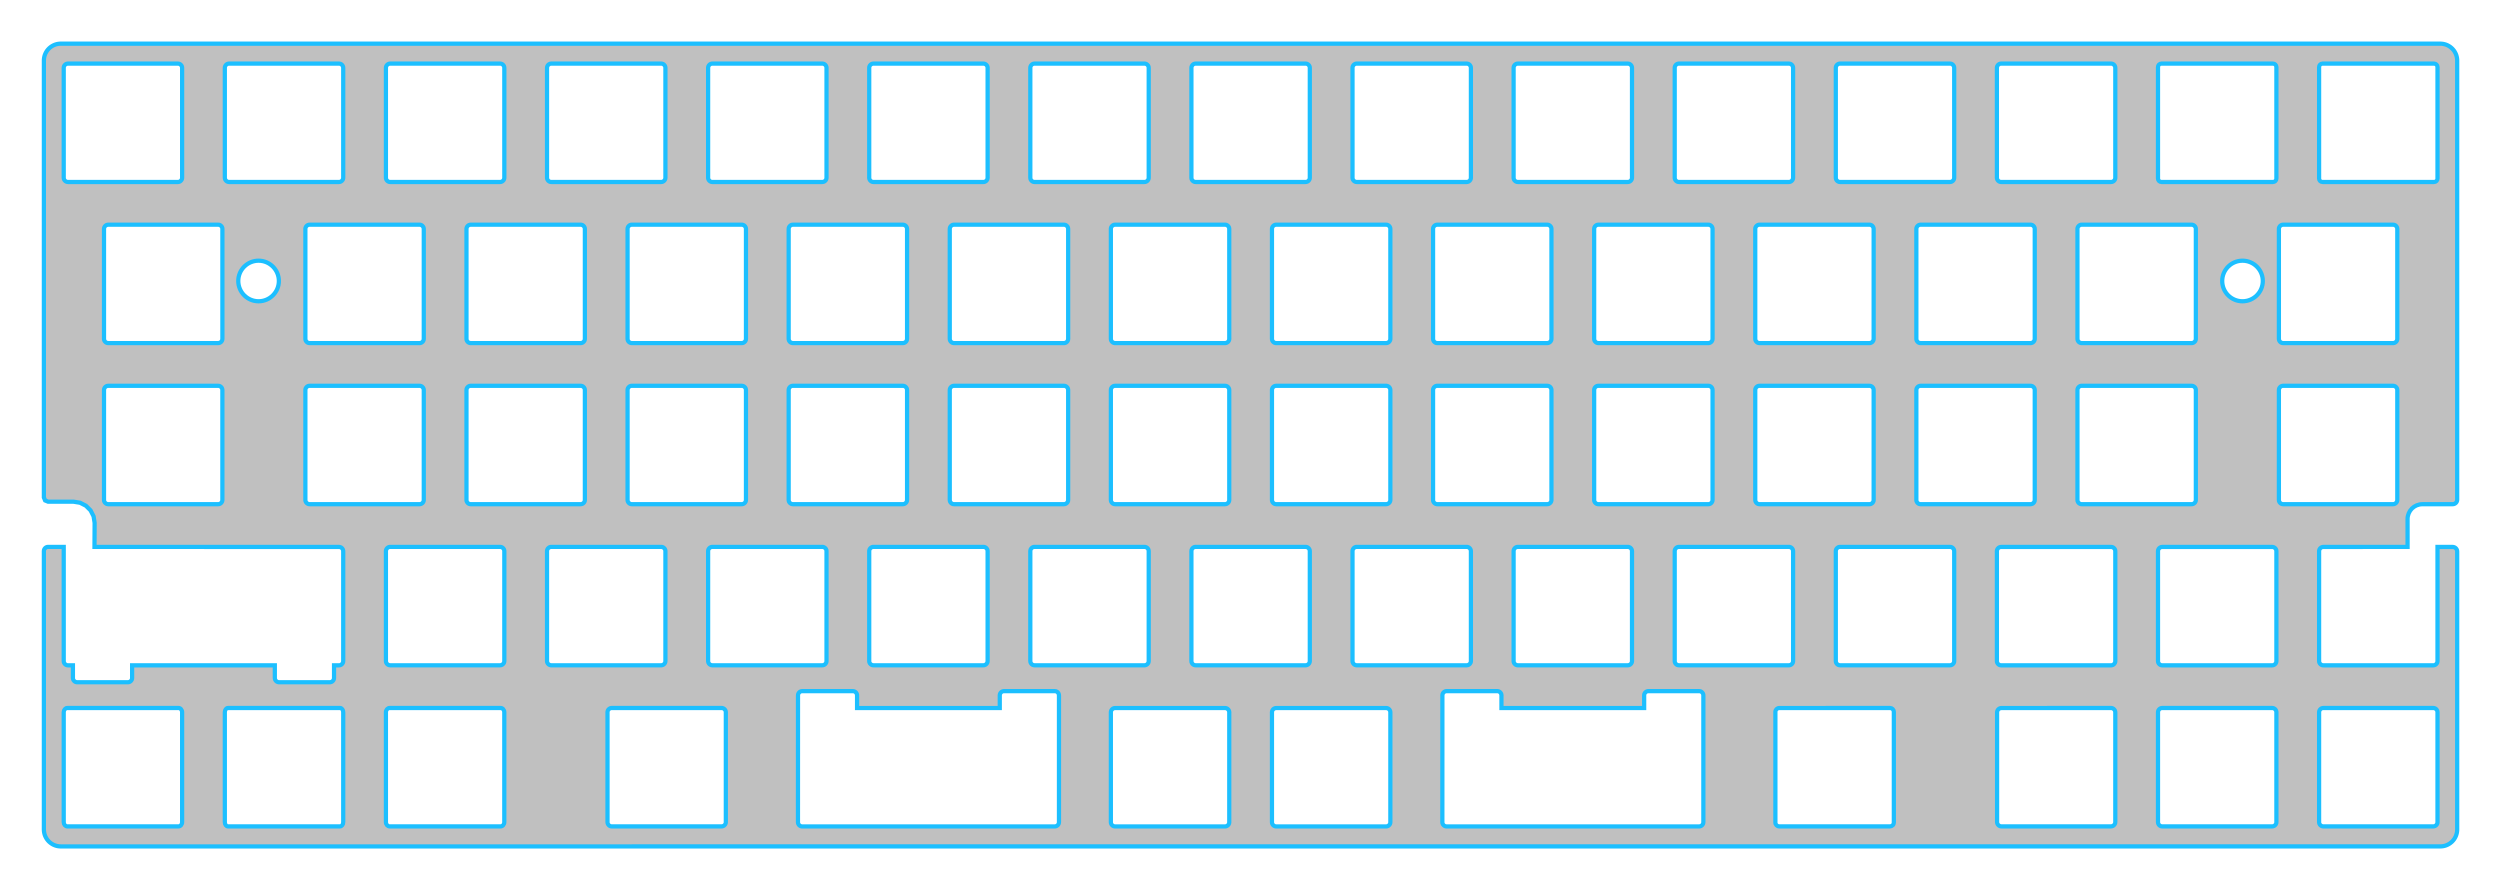
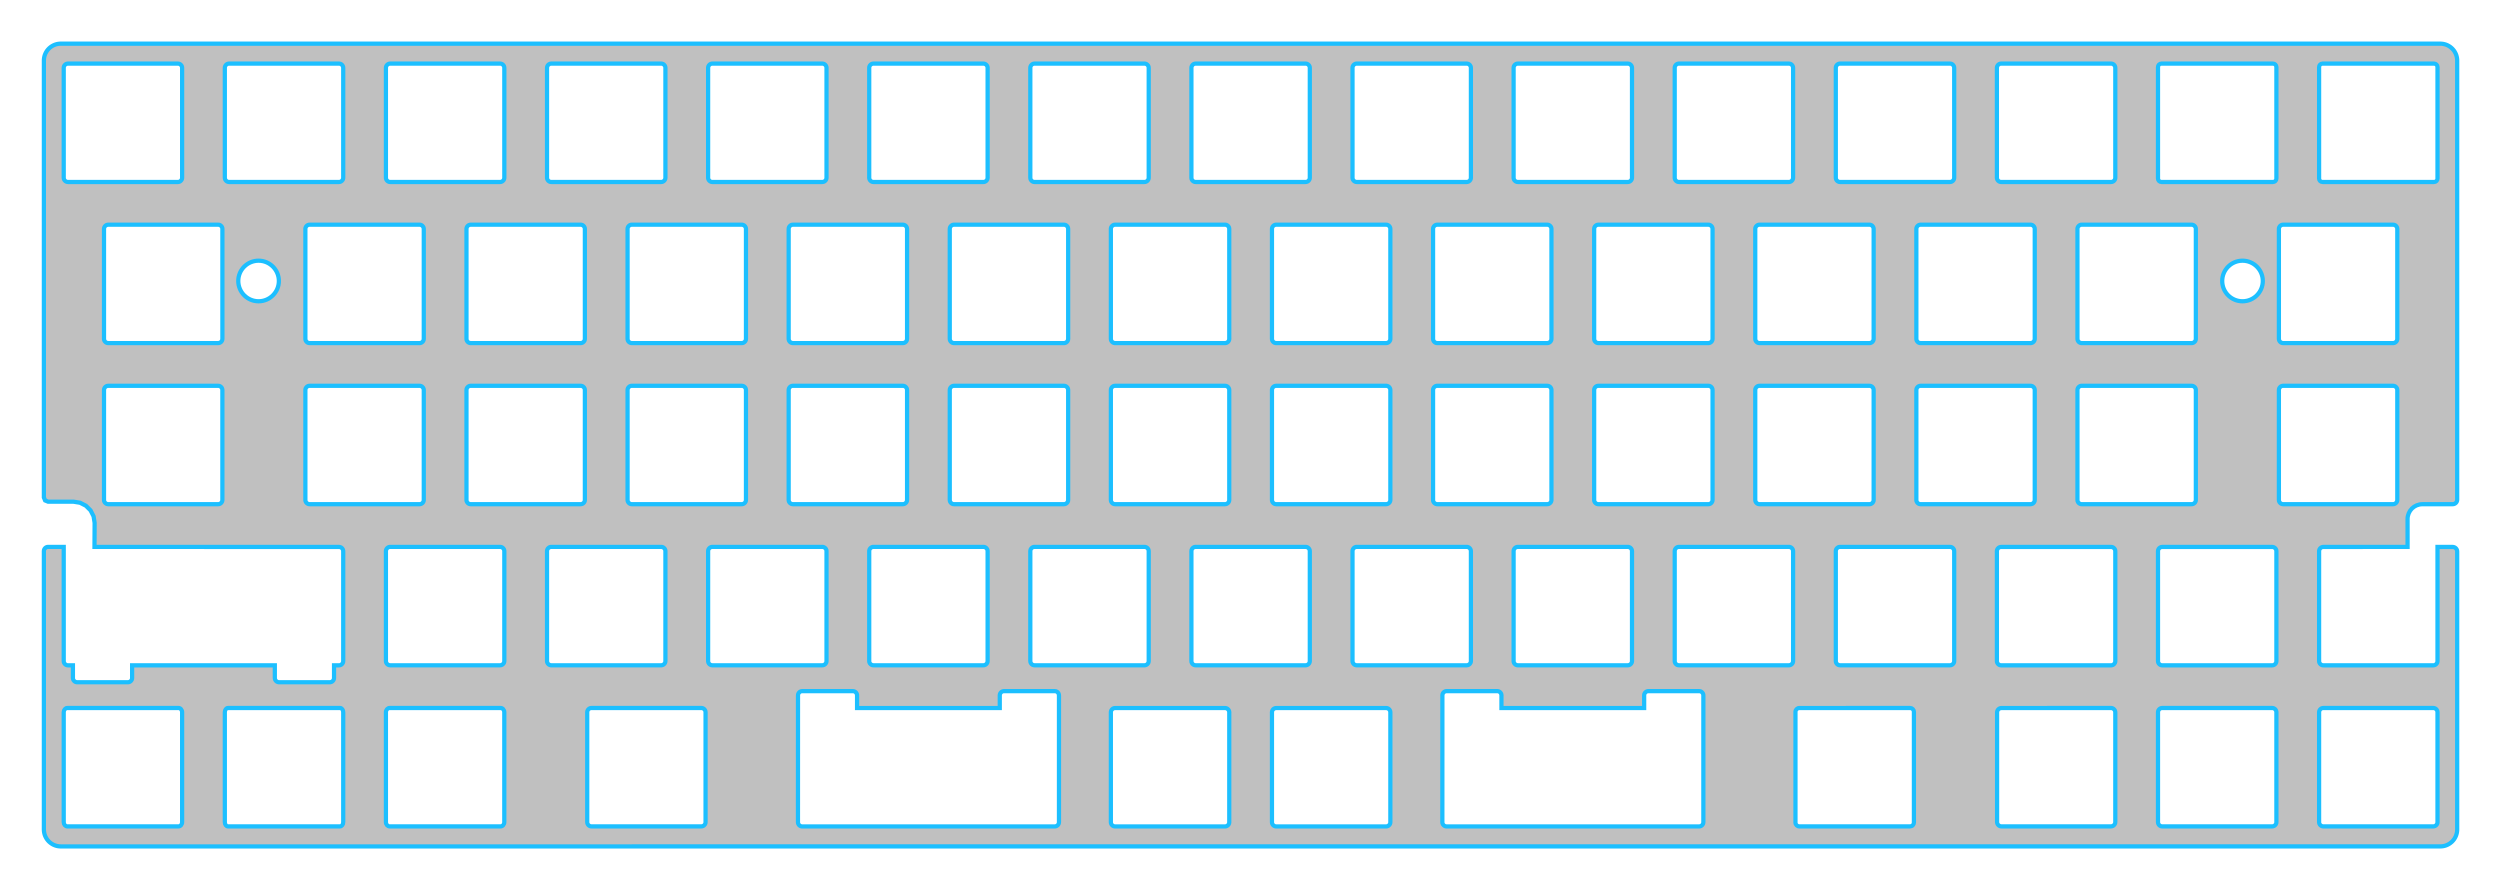
<svg xmlns="http://www.w3.org/2000/svg" width="100%" height="100%" viewBox="0 0 838 298" version="1.1" xml:space="preserve" style="fill-rule:evenodd;clip-rule:evenodd;">
  <g id="v04_Wide-based">
    <g>
-       <path d="M817.047,169.004C817.047,169.004 814.504,169.007 811.979,169.011C809.238,169.015 807.018,171.239 807.018,173.98C807.018,178.11 807.018,183.318 807.018,183.318L778.779,183.334C778.002,183.334 777.362,183.973 777.362,184.751L777.362,221.601C777.362,222.379 778.002,223.019 778.779,223.019L815.63,223.019C816.407,223.019 817.047,222.379 817.047,221.601L817.047,183.334C817.047,183.334 820.169,183.334 822.119,183.334C822.962,183.334 823.646,184.017 823.646,184.861C823.646,197.048 823.646,278.05 823.646,278.05L823.629,278.49L823.575,278.932L823.487,279.369L823.368,279.799L823.212,280.219L823.028,280.619L822.81,281.007L822.566,281.378L822.285,281.73L821.985,282.059L821.656,282.356L821.307,282.634L820.936,282.881L820.548,283.099L820.145,283.283L819.731,283.442L819.298,283.561L818.861,283.646L818.419,283.697L817.977,283.714L20.378,283.72L19.933,283.697L19.491,283.646L19.054,283.561L18.624,283.442L18.207,283.283L17.804,283.099L17.416,282.881L17.045,282.634L16.696,282.356L16.367,282.059L16.067,281.73L15.789,281.378L15.542,281.007L15.324,280.619L15.14,280.219L14.984,279.799L14.865,279.369L14.777,278.932L14.726,278.49L14.706,278.05L14.706,184.736C14.706,183.953 15.341,183.318 16.123,183.318L21.362,183.324L21.362,221.601C21.362,222.379 22.002,223.019 22.779,223.019L24.443,223.019L24.443,227.271C24.443,228.048 25.083,228.688 25.86,228.688L42.868,228.688C43.646,228.688 44.286,228.048 44.286,227.271L44.286,223.019L92.123,223.019L92.123,227.271C92.123,228.048 92.763,228.688 93.54,228.688L110.548,228.688C111.326,228.688 111.966,228.048 111.966,227.271L111.966,223.019L113.63,223.019C114.407,223.019 115.047,222.379 115.047,221.601L115.047,184.751C115.047,183.973 114.407,183.334 113.63,183.334L31.672,183.32L31.717,175.255L31.368,173.064L30.362,171.088L28.794,169.52L26.821,168.514L24.633,168.168L16.123,168.168L15.121,167.753L14.706,166.751L14.709,20.305L14.726,19.86L14.777,19.417L14.865,18.981L14.984,18.55L15.14,18.133L15.324,17.731L15.542,17.342L15.789,16.971L16.067,16.622L16.367,16.294L16.696,15.993L17.045,15.715L17.416,15.469L17.804,15.25L18.207,15.066L18.624,14.91L19.054,14.791L19.491,14.703L19.933,14.652L20.378,14.632L817.977,14.635L818.419,14.652L818.861,14.703L819.298,14.791L819.731,14.91L820.145,15.066L820.548,15.25L820.936,15.469L821.307,15.715L821.656,15.993L821.985,16.294L822.285,16.622L822.566,16.971L822.81,17.342L823.028,17.731L823.212,18.133L823.368,18.55L823.487,18.981L823.575,19.417L823.629,19.86L823.646,20.305C823.646,20.305 823.646,151.962 823.646,167.509C823.646,168.335 822.977,169.004 822.152,169.004C820.205,169.004 817.047,169.004 817.047,169.004ZM439.047,59.586L439.047,22.736C439.047,21.958 438.407,21.318 437.63,21.318L400.779,21.318C400.002,21.318 399.362,21.958 399.362,22.736L399.362,59.586C399.362,60.364 400.002,61.004 400.779,61.004L437.63,61.004C438.407,61.004 439.047,60.364 439.047,59.586ZM464.63,277.019L427.779,277.019C427.002,277.019 426.362,276.379 426.362,275.601L426.362,238.751C426.362,237.973 427.002,237.334 427.779,237.334L464.63,237.334C465.407,237.334 466.047,237.973 466.047,238.751L466.047,275.601C466.047,276.379 465.407,277.019 464.63,277.019ZM410.63,277.019L373.779,277.019C373.002,277.019 372.362,276.379 372.362,275.601L372.362,238.751C372.362,237.973 373.002,237.334 373.779,237.334L410.63,237.334C411.407,237.334 412.047,237.973 412.047,238.751L412.047,275.601C412.047,276.379 411.407,277.019 410.63,277.019ZM707.585,277.004C708.392,277.004 709.047,276.349 709.047,275.542L709.047,238.781C709.047,238.393 708.893,238.021 708.619,237.747C708.344,237.473 707.972,237.319 707.585,237.319C700.638,237.321 677.828,237.331 670.883,237.333C670.076,237.333 669.422,237.988 669.422,238.795C669.422,245.023 669.422,269.313 669.422,275.542C669.422,276.349 670.076,277.004 670.884,277.004C677.829,277.004 700.639,277.004 707.585,277.004ZM633.53,277.004C633.871,277.004 634.197,276.868 634.437,276.628C634.678,276.387 634.813,276.061 634.813,275.721C634.813,269.735 634.813,244.588 634.813,238.602C634.813,238.261 634.678,237.935 634.437,237.694C634.197,237.454 633.87,237.319 633.53,237.319C625.663,237.321 604.26,237.331 596.394,237.333C595.686,237.333 595.112,237.908 595.112,238.616C595.112,244.6 595.112,269.736 595.112,275.721C595.112,276.429 595.686,277.004 596.395,277.004C604.261,277.004 625.664,277.004 633.53,277.004ZM167.802,237.318L130.599,237.318C129.92,237.318 129.362,237.958 129.362,238.736L129.362,275.586C129.362,276.364 129.92,277.004 130.599,277.004L167.802,277.004C168.481,277.004 169.039,276.364 169.039,275.586L169.039,238.736C169.039,237.958 168.481,237.318 167.802,237.318ZM817.047,275.586L817.047,238.736C817.047,237.958 816.407,237.318 815.63,237.318L778.779,237.318C778.002,237.318 777.362,237.958 777.362,238.736L777.362,275.586C777.362,276.364 778.002,277.004 778.779,277.004L815.63,277.004C816.407,277.004 817.047,276.364 817.047,275.586ZM205.053,277.004L241.88,277.004C242.657,277.004 243.297,276.364 243.297,275.586L243.297,238.736C243.297,237.958 242.657,237.318 241.88,237.318L205.053,237.318C204.275,237.318 203.636,237.958 203.636,238.736L203.636,275.586C203.636,276.364 204.275,277.004 205.053,277.004ZM763.047,275.586L763.047,238.736C763.047,237.958 762.407,237.318 761.63,237.318L724.779,237.318C724.002,237.318 723.362,237.958 723.362,238.736L723.362,275.586C723.362,276.364 724.002,277.004 724.779,277.004L761.63,277.004C762.407,277.004 763.047,276.364 763.047,275.586ZM113.989,237.318L76.419,237.318C75.839,237.318 75.362,237.958 75.362,238.736L75.362,275.586C75.362,276.364 75.839,277.004 76.419,277.004L113.989,277.004C114.57,277.004 115.047,276.364 115.047,275.586L115.047,238.736C115.047,237.958 114.57,237.318 113.989,237.318ZM59.836,237.318L22.573,237.318C21.909,237.318 21.362,237.958 21.362,238.736L21.362,275.586C21.362,276.364 21.909,277.004 22.573,277.004L59.836,277.004C60.5,277.004 61.047,276.364 61.047,275.586L61.047,238.736C61.047,237.958 60.5,237.318 59.836,237.318ZM709.047,221.601L709.047,184.751C709.047,183.973 708.407,183.334 707.63,183.334L670.779,183.334C670.002,183.334 669.362,183.973 669.362,184.751L669.362,221.601C669.362,222.379 670.002,223.019 670.779,223.019L707.63,223.019C708.407,223.019 709.047,222.379 709.047,221.601ZM763.047,221.601L763.047,184.751C763.047,183.973 762.407,183.334 761.63,183.334L724.779,183.334C724.002,183.334 723.362,183.973 723.362,184.751L723.362,221.601C723.362,222.379 724.002,223.019 724.779,223.019L761.63,223.019C762.407,223.019 763.047,222.379 763.047,221.601ZM277.047,221.586L277.047,184.736C277.047,183.958 276.407,183.318 275.63,183.318L238.779,183.318C238.002,183.318 237.362,183.958 237.362,184.736L237.362,221.586C237.362,222.364 238.002,223.004 238.779,223.004L275.63,223.004C276.407,223.004 277.047,222.364 277.047,221.586ZM547.047,221.586L547.047,184.736C547.047,183.958 546.407,183.318 545.63,183.318L508.779,183.318C508.002,183.318 507.362,183.958 507.362,184.736L507.362,221.586C507.362,222.364 508.002,223.004 508.779,223.004L545.63,223.004C546.407,223.004 547.047,222.364 547.047,221.586ZM331.047,221.586L331.047,184.736C331.047,183.958 330.407,183.318 329.63,183.318L292.779,183.318C292.002,183.318 291.362,183.958 291.362,184.736L291.362,221.586C291.362,222.364 292.002,223.004 292.779,223.004L329.63,223.004C330.407,223.004 331.047,222.364 331.047,221.586ZM385.047,221.586L385.047,184.736C385.047,183.958 384.407,183.318 383.63,183.318L346.779,183.318C346.002,183.318 345.362,183.958 345.362,184.736L345.362,221.586C345.362,222.364 346.002,223.004 346.779,223.004L383.63,223.004C384.407,223.004 385.047,222.364 385.047,221.586ZM439.047,221.586L439.047,184.736C439.047,183.958 438.407,183.318 437.63,183.318L400.779,183.318C400.002,183.318 399.362,183.958 399.362,184.736L399.362,221.586C399.362,222.364 400.002,223.004 400.779,223.004L437.63,223.004C438.407,223.004 439.047,222.364 439.047,221.586ZM655.047,221.586L655.047,184.736C655.047,183.958 654.407,183.318 653.63,183.318L616.779,183.318C616.002,183.318 615.362,183.958 615.362,184.736L615.362,221.586C615.362,222.364 616.002,223.004 616.779,223.004L653.63,223.004C654.407,223.004 655.047,222.364 655.047,221.586ZM493.047,221.586L493.047,184.736C493.047,183.958 492.407,183.318 491.63,183.318L454.779,183.318C454.002,183.318 453.362,183.958 453.362,184.736L453.362,221.586C453.362,222.364 454.002,223.004 454.779,223.004L491.63,223.004C492.407,223.004 493.047,222.364 493.047,221.586ZM601.047,221.586L601.047,184.736C601.047,183.958 600.407,183.318 599.63,183.318L562.779,183.318C562.002,183.318 561.362,183.958 561.362,184.736L561.362,221.586C561.362,222.364 562.002,223.004 562.779,223.004L599.63,223.004C600.407,223.004 601.047,222.364 601.047,221.586ZM223.047,221.586L223.047,184.736C223.047,183.958 222.407,183.318 221.63,183.318L184.779,183.318C184.002,183.318 183.362,183.958 183.362,184.736L183.362,221.586C183.362,222.364 184.002,223.004 184.779,223.004L221.63,223.004C222.407,223.004 223.047,222.364 223.047,221.586ZM169.047,221.586L169.047,184.736C169.047,183.958 168.407,183.318 167.63,183.318L130.779,183.318C130.002,183.318 129.362,183.958 129.362,184.736L129.362,221.586C129.362,222.364 130.002,223.004 130.779,223.004L167.63,223.004C168.407,223.004 169.047,222.364 169.047,221.586ZM412.047,167.586L412.047,130.736C412.047,129.958 411.407,129.318 410.63,129.318L373.779,129.318C373.002,129.318 372.362,129.958 372.362,130.736L372.362,167.586C372.362,168.364 373.002,169.004 373.779,169.004L410.63,169.004C411.407,169.004 412.047,168.364 412.047,167.586ZM574.047,167.586L574.047,130.736C574.047,129.958 573.407,129.318 572.63,129.318L535.779,129.318C535.002,129.318 534.362,129.958 534.362,130.736L534.362,167.586C534.362,168.364 535.002,169.004 535.779,169.004L572.63,169.004C573.407,169.004 574.047,168.364 574.047,167.586ZM304.047,167.586L304.047,130.736C304.047,129.958 303.407,129.318 302.63,129.318L265.779,129.318C265.002,129.318 264.362,129.958 264.362,130.736L264.362,167.586C264.362,168.364 265.002,169.004 265.779,169.004L302.63,169.004C303.407,169.004 304.047,168.364 304.047,167.586ZM73.123,129.318L36.279,129.318C35.502,129.318 34.862,129.958 34.862,130.736L34.862,167.586C34.862,168.364 35.502,169.004 36.279,169.004L73.123,169.004C73.901,169.004 74.54,168.364 74.54,167.586L74.54,130.736C74.54,129.958 73.901,129.318 73.123,129.318ZM628.047,167.586L628.047,130.736C628.047,129.958 627.407,129.318 626.63,129.318L589.779,129.318C589.002,129.318 588.362,129.958 588.362,130.736L588.362,167.586C588.362,168.364 589.002,169.004 589.779,169.004L626.63,169.004C627.407,169.004 628.047,168.364 628.047,167.586ZM466.047,167.586L466.047,130.736C466.047,129.958 465.407,129.318 464.63,129.318L427.779,129.318C427.002,129.318 426.362,129.958 426.362,130.736L426.362,167.586C426.362,168.364 427.002,169.004 427.779,169.004L464.63,169.004C465.407,169.004 466.047,168.364 466.047,167.586ZM103.779,169.004L140.63,169.004C141.407,169.004 142.047,168.364 142.047,167.586L142.047,130.736C142.047,129.958 141.407,129.318 140.63,129.318L103.779,129.318C103.002,129.318 102.362,129.958 102.362,130.736L102.362,167.586C102.362,168.364 103.002,169.004 103.779,169.004ZM358.047,167.586L358.047,130.736C358.047,129.958 357.407,129.318 356.63,129.318L319.779,129.318C319.002,129.318 318.362,129.958 318.362,130.736L318.362,167.586C318.362,168.364 319.002,169.004 319.779,169.004L356.63,169.004C357.407,169.004 358.047,168.364 358.047,167.586ZM250.047,167.586L250.047,130.736C250.047,129.958 249.407,129.318 248.63,129.318L211.779,129.318C211.002,129.318 210.362,129.958 210.362,130.736L210.362,167.586C210.362,168.364 211.002,169.004 211.779,169.004L248.63,169.004C249.407,169.004 250.047,168.364 250.047,167.586ZM196.047,167.586L196.047,130.736C196.047,129.958 195.407,129.318 194.63,129.318L157.779,129.318C157.002,129.318 156.362,129.958 156.362,130.736L156.362,167.586C156.362,168.364 157.002,169.004 157.779,169.004L194.63,169.004C195.407,169.004 196.047,168.364 196.047,167.586ZM520.047,167.586L520.047,130.736C520.047,129.958 519.407,129.318 518.63,129.318L481.779,129.318C481.002,129.318 480.362,129.958 480.362,130.736L480.362,167.586C480.362,168.364 481.002,169.004 481.779,169.004L518.63,169.004C519.407,169.004 520.047,168.364 520.047,167.586ZM466.047,113.586L466.047,76.736C466.047,75.958 465.407,75.318 464.63,75.318L427.779,75.318C427.002,75.318 426.362,75.958 426.362,76.736L426.362,113.586C426.362,114.364 427.002,115.004 427.779,115.004L464.63,115.004C465.407,115.004 466.047,114.364 466.047,113.586ZM358.047,113.586L358.047,76.736C358.047,75.958 357.407,75.318 356.63,75.318L319.779,75.318C319.002,75.318 318.362,75.958 318.362,76.736L318.362,113.586C318.362,114.364 319.002,115.004 319.779,115.004L356.63,115.004C357.407,115.004 358.047,114.364 358.047,113.586ZM412.047,113.586L412.047,76.736C412.047,75.958 411.407,75.318 410.63,75.318L373.779,75.318C373.002,75.318 372.362,75.958 372.362,76.736L372.362,113.586C372.362,114.364 373.002,115.004 373.779,115.004L410.63,115.004C411.407,115.004 412.047,114.364 412.047,113.586ZM73.13,75.318L36.279,75.318C35.502,75.318 34.862,75.958 34.862,76.736L34.862,113.586C34.862,114.364 35.502,115.004 36.279,115.004L73.13,115.004C73.907,115.004 74.547,114.364 74.547,113.586L74.547,76.736C74.547,75.958 73.907,75.318 73.13,75.318ZM304.047,113.586L304.047,76.736C304.047,75.958 303.407,75.318 302.63,75.318L265.779,75.318C265.002,75.318 264.362,75.958 264.362,76.736L264.362,113.586C264.362,114.364 265.002,115.004 265.779,115.004L302.63,115.004C303.407,115.004 304.047,114.364 304.047,113.586ZM574.047,113.586L574.047,76.736C574.047,75.958 573.407,75.318 572.63,75.318L535.779,75.318C535.002,75.318 534.362,75.958 534.362,76.736L534.362,113.586C534.362,114.364 535.002,115.004 535.779,115.004L572.63,115.004C573.407,115.004 574.047,114.364 574.047,113.586ZM520.047,113.586L520.047,76.736C520.047,75.958 519.407,75.318 518.63,75.318L481.779,75.318C481.002,75.318 480.362,75.958 480.362,76.736L480.362,113.586C480.362,114.364 481.002,115.004 481.779,115.004L518.63,115.004C519.407,115.004 520.047,114.364 520.047,113.586ZM196.047,113.586L196.047,76.736C196.047,75.958 195.407,75.318 194.63,75.318L157.779,75.318C157.002,75.318 156.362,75.958 156.362,76.736L156.362,113.586C156.362,114.364 157.002,115.004 157.779,115.004L194.63,115.004C195.407,115.004 196.047,114.364 196.047,113.586ZM103.779,115.004L140.63,115.004C141.407,115.004 142.047,114.364 142.047,113.586L142.047,76.736C142.047,75.958 141.407,75.318 140.63,75.318L103.779,75.318C103.002,75.318 102.362,75.958 102.362,76.736L102.362,113.586C102.362,114.364 103.002,115.004 103.779,115.004ZM250.047,113.586L250.047,76.736C250.047,75.958 249.407,75.318 248.63,75.318L211.779,75.318C211.002,75.318 210.362,75.958 210.362,76.736L210.362,113.586C210.362,114.364 211.002,115.004 211.779,115.004L248.63,115.004C249.407,115.004 250.047,114.364 250.047,113.586ZM628.047,113.586L628.047,76.736C628.047,75.958 627.407,75.318 626.63,75.318L589.779,75.318C589.002,75.318 588.362,75.958 588.362,76.736L588.362,113.586C588.362,114.364 589.002,115.004 589.779,115.004L626.63,115.004C627.407,115.004 628.047,114.364 628.047,113.586ZM682.047,113.586L682.047,76.736C682.047,75.958 681.407,75.318 680.63,75.318L643.779,75.318C643.002,75.318 642.362,75.958 642.362,76.736L642.362,113.586C642.362,114.364 643.002,115.004 643.779,115.004L680.63,115.004C681.407,115.004 682.047,114.364 682.047,113.586ZM736.047,113.586L736.047,76.736C736.047,75.958 735.407,75.318 734.63,75.318L697.779,75.318C697.002,75.318 696.362,75.958 696.362,76.736L696.362,113.586C696.362,114.364 697.002,115.004 697.779,115.004L734.63,115.004C735.407,115.004 736.047,114.364 736.047,113.586ZM803.571,113.586L803.571,76.736C803.571,75.958 802.931,75.318 802.154,75.318L765.303,75.318C764.526,75.318 763.886,75.958 763.886,76.736L763.886,113.586C763.886,114.364 764.526,115.004 765.303,115.004L802.154,115.004C802.931,115.004 803.571,114.364 803.571,113.586ZM682.047,167.586L682.047,130.736C682.047,129.958 681.407,129.318 680.63,129.318L643.779,129.318C643.002,129.318 642.362,129.958 642.362,130.736L642.362,167.586C642.362,168.364 643.002,169.004 643.779,169.004L680.63,169.004C681.407,169.004 682.047,168.364 682.047,167.586ZM736.047,167.586L736.047,130.736C736.047,129.958 735.407,129.318 734.63,129.318L697.779,129.318C697.002,129.318 696.362,129.958 696.362,130.736L696.362,167.586C696.362,168.364 697.002,169.004 697.779,169.004L734.63,169.004C735.407,169.004 736.047,168.364 736.047,167.586ZM803.571,167.586L803.571,130.736C803.571,129.958 802.931,129.318 802.154,129.318L765.303,129.318C764.526,129.318 763.886,129.958 763.886,130.736L763.886,167.586C763.886,168.364 764.526,169.004 765.303,169.004L802.154,169.004C802.931,169.004 803.571,168.364 803.571,167.586ZM86.674,87.382C82.919,87.382 79.87,90.431 79.87,94.185C79.87,97.94 82.919,100.989 86.674,100.989C90.428,100.989 93.477,97.94 93.477,94.185C93.477,90.431 90.428,87.382 86.674,87.382ZM751.688,87.382C747.934,87.382 744.885,90.431 744.885,94.185C744.885,97.94 747.934,100.989 751.688,100.989C755.443,100.989 758.492,97.94 758.492,94.185C758.492,90.431 755.443,87.382 751.688,87.382ZM763.047,22.47C763.047,21.834 762.531,21.318 761.895,21.318L724.514,21.318C723.877,21.318 723.362,21.834 723.362,22.47L723.362,59.852C723.362,60.488 723.877,61.004 724.514,61.004L761.895,61.004C762.531,61.004 763.047,60.488 763.047,59.852L763.047,22.47ZM817.047,22.47C817.047,21.834 816.531,21.318 815.895,21.318L778.514,21.318C777.877,21.318 777.362,21.834 777.362,22.47L777.362,59.852C777.362,60.488 777.877,61.004 778.514,61.004L815.895,61.004C816.531,61.004 817.047,60.488 817.047,59.852L817.047,22.47ZM76.779,61.004L113.63,61.004C114.407,61.004 115.047,60.364 115.047,59.586L115.047,22.736C115.047,21.958 114.407,21.318 113.63,21.318L76.779,21.318C76.002,21.318 75.362,21.958 75.362,22.736L75.362,59.586C75.362,60.364 76.002,61.004 76.779,61.004ZM61.047,59.586L61.047,22.736C61.047,21.958 60.407,21.318 59.63,21.318L22.779,21.318C22.002,21.318 21.362,21.958 21.362,22.736L21.362,59.586C21.362,60.364 22.002,61.004 22.779,61.004L59.63,61.004C60.407,61.004 61.047,60.364 61.047,59.586ZM169.047,59.586L169.047,22.736C169.047,21.958 168.407,21.318 167.63,21.318L130.779,21.318C130.002,21.318 129.362,21.958 129.362,22.736L129.362,59.586C129.362,60.364 130.002,61.004 130.779,61.004L167.63,61.004C168.407,61.004 169.047,60.364 169.047,59.586ZM601.047,59.586L601.047,22.736C601.047,21.958 600.407,21.318 599.63,21.318L562.779,21.318C562.002,21.318 561.362,21.958 561.362,22.736L561.362,59.586C561.362,60.364 562.002,61.004 562.779,61.004L599.63,61.004C600.407,61.004 601.047,60.364 601.047,59.586ZM223.047,59.586L223.047,22.736C223.047,21.958 222.407,21.318 221.63,21.318L184.779,21.318C184.002,21.318 183.362,21.958 183.362,22.736L183.362,59.586C183.362,60.364 184.002,61.004 184.779,61.004L221.63,61.004C222.407,61.004 223.047,60.364 223.047,59.586ZM547.047,59.586L547.047,22.736C547.047,21.958 546.407,21.318 545.63,21.318L508.779,21.318C508.002,21.318 507.362,21.958 507.362,22.736L507.362,59.586C507.362,60.364 508.002,61.004 508.779,61.004L545.63,61.004C546.407,61.004 547.047,60.364 547.047,59.586ZM655.047,59.586L655.047,22.736C655.047,21.958 654.407,21.318 653.63,21.318L616.779,21.318C616.002,21.318 615.362,21.958 615.362,22.736L615.362,59.586C615.362,60.364 616.002,61.004 616.779,61.004L653.63,61.004C654.407,61.004 655.047,60.364 655.047,59.586ZM709.047,59.586L709.047,22.736C709.047,21.958 708.407,21.318 707.63,21.318L670.779,21.318C670.002,21.318 669.362,21.958 669.362,22.736L669.362,59.586C669.362,60.364 670.002,61.004 670.779,61.004L707.63,61.004C708.407,61.004 709.047,60.364 709.047,59.586ZM277.047,59.586L277.047,22.736C277.047,21.958 276.407,21.318 275.63,21.318L238.779,21.318C238.002,21.318 237.362,21.958 237.362,22.736L237.362,59.586C237.362,60.364 238.002,61.004 238.779,61.004L275.63,61.004C276.407,61.004 277.047,60.364 277.047,59.586ZM385.047,59.586L385.047,22.736C385.047,21.958 384.407,21.318 383.63,21.318L346.779,21.318C346.002,21.318 345.362,21.958 345.362,22.736L345.362,59.586C345.362,60.364 346.002,61.004 346.779,61.004L383.63,61.004C384.407,61.004 385.047,60.364 385.047,59.586ZM493.047,59.586L493.047,22.736C493.047,21.958 492.407,21.318 491.63,21.318L454.779,21.318C454.002,21.318 453.362,21.958 453.362,22.736L453.362,59.586C453.362,60.364 454.002,61.004 454.779,61.004L491.63,61.004C492.407,61.004 493.047,60.364 493.047,59.586ZM331.047,59.586L331.047,22.736C331.047,21.958 330.407,21.318 329.63,21.318L292.779,21.318C292.002,21.318 291.362,21.958 291.362,22.736L291.362,59.586C291.362,60.364 292.002,61.004 292.779,61.004L329.63,61.004C330.407,61.004 331.047,60.364 331.047,59.586ZM484.908,231.664L501.868,231.664C502.646,231.664 503.286,232.304 503.286,233.082L503.286,237.334L551.123,237.334L551.123,233.082C551.123,232.304 551.763,231.664 552.54,231.664L569.548,231.664C570.326,231.664 570.966,232.304 570.966,233.082L570.966,275.601C570.966,276.379 570.326,277.019 569.548,277.019L484.895,277.019C484.118,277.019 483.478,276.379 483.478,275.601L483.478,274.184L483.491,233.082C483.491,232.304 484.131,231.664 484.908,231.664ZM268.908,231.664L285.868,231.664C286.646,231.664 287.286,232.304 287.286,233.082L287.286,237.334L335.123,237.334L335.123,233.082C335.123,232.304 335.763,231.664 336.54,231.664L353.548,231.664C354.326,231.664 354.966,232.304 354.966,233.082L354.966,275.601C354.966,276.379 354.326,277.019 353.548,277.019L268.895,277.019C268.118,277.019 267.478,276.379 267.478,275.601L267.478,274.184L267.491,233.082C267.491,232.304 268.131,231.664 268.908,231.664Z" style="fill:rgb(192,192,192);stroke:rgb(28,191,255);stroke-width:1.42px;" />
+       <path d="M817.047,169.004C817.047,169.004 814.504,169.007 811.979,169.011C809.238,169.015 807.018,171.239 807.018,173.98L807.018,183.318L778.779,183.334C778.002,183.334 777.362,183.973 777.362,184.751L777.362,221.601C777.362,222.379 778.002,223.019 778.779,223.019L815.63,223.019C816.407,223.019 817.047,222.379 817.047,221.601L817.047,183.334L822.119,183.334C822.962,183.334 823.646,184.017 823.646,184.861L823.646,278.05L823.629,278.49L823.575,278.932L823.487,279.369L823.368,279.799L823.212,280.219L823.028,280.619L822.81,281.007L822.566,281.378L822.285,281.73L821.985,282.059L821.656,282.356L821.307,282.634L820.936,282.881L820.548,283.099L820.145,283.283L819.731,283.442L819.298,283.561L818.861,283.646L818.419,283.697L817.977,283.714L20.378,283.72L19.933,283.697L19.491,283.646L19.054,283.561L18.624,283.442L18.207,283.283L17.804,283.099L17.416,282.881L17.045,282.634L16.696,282.356L16.367,282.059L16.067,281.73L15.789,281.378L15.542,281.007L15.324,280.619L15.14,280.219L14.984,279.799L14.865,279.369L14.777,278.932L14.726,278.49L14.706,278.05L14.706,184.736C14.706,183.953 15.341,183.318 16.123,183.318L21.362,183.324L21.362,221.601C21.362,222.379 22.002,223.019 22.779,223.019L24.443,223.019L24.443,227.271C24.443,228.048 25.083,228.688 25.86,228.688L42.868,228.688C43.646,228.688 44.286,228.048 44.286,227.271L44.286,223.019L92.123,223.019L92.123,227.271C92.123,228.048 92.763,228.688 93.54,228.688L110.548,228.688C111.326,228.688 111.966,228.048 111.966,227.271L111.966,223.019L113.63,223.019C114.407,223.019 115.047,222.379 115.047,221.601L115.047,184.751C115.047,183.973 114.407,183.334 113.63,183.334L31.672,183.32L31.717,175.255L31.368,173.064L30.362,171.088L28.794,169.52L26.821,168.514L24.633,168.168L16.123,168.168L15.121,167.753L14.706,166.751L14.709,20.305L14.726,19.86L14.777,19.417L14.865,18.981L14.984,18.55L15.14,18.133L15.324,17.731L15.542,17.342L15.789,16.971L16.067,16.622L16.367,16.294L16.696,15.993L17.045,15.715L17.416,15.469L17.804,15.25L18.207,15.066L18.624,14.91L19.054,14.791L19.491,14.703L19.933,14.652L20.378,14.632L817.977,14.635L818.419,14.652L818.861,14.703L819.298,14.791L819.731,14.91L820.145,15.066L820.548,15.25L820.936,15.469L821.307,15.715L821.656,15.993L821.985,16.294L822.285,16.622L822.566,16.971L822.81,17.342L823.028,17.731L823.212,18.133L823.368,18.55L823.487,18.981L823.575,19.417L823.629,19.86L823.646,20.305L823.646,167.509C823.646,168.335 822.977,169.004 822.152,169.004L817.047,169.004ZM439.047,59.586L439.047,22.736C439.047,21.958 438.407,21.318 437.63,21.318L400.779,21.318C400.002,21.318 399.362,21.958 399.362,22.736L399.362,59.586C399.362,60.364 400.002,61.004 400.779,61.004L437.63,61.004C438.407,61.004 439.047,60.364 439.047,59.586ZM464.63,277.019L427.779,277.019C427.002,277.019 426.362,276.379 426.362,275.601L426.362,238.751C426.362,237.973 427.002,237.334 427.779,237.334L464.63,237.334C465.407,237.334 466.047,237.973 466.047,238.751L466.047,275.601C466.047,276.379 465.407,277.019 464.63,277.019ZM410.63,277.019L373.779,277.019C373.002,277.019 372.362,276.379 372.362,275.601L372.362,238.751C372.362,237.973 373.002,237.334 373.779,237.334L410.63,237.334C411.407,237.334 412.047,237.973 412.047,238.751L412.047,275.601C412.047,276.379 411.407,277.019 410.63,277.019ZM707.585,277.004C708.392,277.004 709.047,276.349 709.047,275.542L709.047,238.781C709.047,238.393 708.893,238.021 708.619,237.747C708.344,237.473 707.972,237.319 707.585,237.319C700.638,237.321 677.828,237.331 670.883,237.333C670.076,237.333 669.422,237.988 669.422,238.795L669.422,275.542C669.422,276.349 670.076,277.004 670.884,277.004L707.585,277.004ZM640.259,277.004C640.6,277.004 640.926,276.868 641.167,276.628C641.407,276.387 641.542,276.061 641.542,275.721L641.542,238.602C641.542,238.261 641.407,237.935 641.166,237.694C640.926,237.454 640.599,237.319 640.259,237.319C632.392,237.321 610.989,237.331 603.123,237.333C602.415,237.333 601.841,237.908 601.841,238.616L601.841,275.721C601.841,276.429 602.415,277.004 603.124,277.004L640.259,277.004ZM167.802,237.318L130.599,237.318C129.92,237.318 129.362,237.958 129.362,238.736L129.362,275.586C129.362,276.364 129.92,277.004 130.599,277.004L167.802,277.004C168.481,277.004 169.039,276.364 169.039,275.586L169.039,238.736C169.039,237.958 168.481,237.318 167.802,237.318ZM817.047,275.586L817.047,238.736C817.047,237.958 816.407,237.318 815.63,237.318L778.779,237.318C778.002,237.318 777.362,237.958 777.362,238.736L777.362,275.586C777.362,276.364 778.002,277.004 778.779,277.004L815.63,277.004C816.407,277.004 817.047,276.364 817.047,275.586ZM198.258,277.004L235.084,277.004C235.862,277.004 236.502,276.364 236.502,275.586L236.502,238.736C236.502,237.958 235.862,237.318 235.084,237.318L198.258,237.318C197.48,237.318 196.84,237.958 196.84,238.736L196.84,275.586C196.84,276.364 197.48,277.004 198.258,277.004ZM763.047,275.586L763.047,238.736C763.047,237.958 762.407,237.318 761.63,237.318L724.779,237.318C724.002,237.318 723.362,237.958 723.362,238.736L723.362,275.586C723.362,276.364 724.002,277.004 724.779,277.004L761.63,277.004C762.407,277.004 763.047,276.364 763.047,275.586ZM113.989,237.318L76.419,237.318C75.839,237.318 75.362,237.958 75.362,238.736L75.362,275.586C75.362,276.364 75.839,277.004 76.419,277.004L113.989,277.004C114.57,277.004 115.047,276.364 115.047,275.586L115.047,238.736C115.047,237.958 114.57,237.318 113.989,237.318ZM59.836,237.318L22.573,237.318C21.909,237.318 21.362,237.958 21.362,238.736L21.362,275.586C21.362,276.364 21.909,277.004 22.573,277.004L59.836,277.004C60.5,277.004 61.047,276.364 61.047,275.586L61.047,238.736C61.047,237.958 60.5,237.318 59.836,237.318ZM709.047,221.601L709.047,184.751C709.047,183.973 708.407,183.334 707.63,183.334L670.779,183.334C670.002,183.334 669.362,183.973 669.362,184.751L669.362,221.601C669.362,222.379 670.002,223.019 670.779,223.019L707.63,223.019C708.407,223.019 709.047,222.379 709.047,221.601ZM763.047,221.601L763.047,184.751C763.047,183.973 762.407,183.334 761.63,183.334L724.779,183.334C724.002,183.334 723.362,183.973 723.362,184.751L723.362,221.601C723.362,222.379 724.002,223.019 724.779,223.019L761.63,223.019C762.407,223.019 763.047,222.379 763.047,221.601ZM277.047,221.586L277.047,184.736C277.047,183.958 276.407,183.318 275.63,183.318L238.779,183.318C238.002,183.318 237.362,183.958 237.362,184.736L237.362,221.586C237.362,222.364 238.002,223.004 238.779,223.004L275.63,223.004C276.407,223.004 277.047,222.364 277.047,221.586ZM547.047,221.586L547.047,184.736C547.047,183.958 546.407,183.318 545.63,183.318L508.779,183.318C508.002,183.318 507.362,183.958 507.362,184.736L507.362,221.586C507.362,222.364 508.002,223.004 508.779,223.004L545.63,223.004C546.407,223.004 547.047,222.364 547.047,221.586ZM331.047,221.586L331.047,184.736C331.047,183.958 330.407,183.318 329.63,183.318L292.779,183.318C292.002,183.318 291.362,183.958 291.362,184.736L291.362,221.586C291.362,222.364 292.002,223.004 292.779,223.004L329.63,223.004C330.407,223.004 331.047,222.364 331.047,221.586ZM385.047,221.586L385.047,184.736C385.047,183.958 384.407,183.318 383.63,183.318L346.779,183.318C346.002,183.318 345.362,183.958 345.362,184.736L345.362,221.586C345.362,222.364 346.002,223.004 346.779,223.004L383.63,223.004C384.407,223.004 385.047,222.364 385.047,221.586ZM439.047,221.586L439.047,184.736C439.047,183.958 438.407,183.318 437.63,183.318L400.779,183.318C400.002,183.318 399.362,183.958 399.362,184.736L399.362,221.586C399.362,222.364 400.002,223.004 400.779,223.004L437.63,223.004C438.407,223.004 439.047,222.364 439.047,221.586ZM655.047,221.586L655.047,184.736C655.047,183.958 654.407,183.318 653.63,183.318L616.779,183.318C616.002,183.318 615.362,183.958 615.362,184.736L615.362,221.586C615.362,222.364 616.002,223.004 616.779,223.004L653.63,223.004C654.407,223.004 655.047,222.364 655.047,221.586ZM493.047,221.586L493.047,184.736C493.047,183.958 492.407,183.318 491.63,183.318L454.779,183.318C454.002,183.318 453.362,183.958 453.362,184.736L453.362,221.586C453.362,222.364 454.002,223.004 454.779,223.004L491.63,223.004C492.407,223.004 493.047,222.364 493.047,221.586ZM601.047,221.586L601.047,184.736C601.047,183.958 600.407,183.318 599.63,183.318L562.779,183.318C562.002,183.318 561.362,183.958 561.362,184.736L561.362,221.586C561.362,222.364 562.002,223.004 562.779,223.004L599.63,223.004C600.407,223.004 601.047,222.364 601.047,221.586ZM223.047,221.586L223.047,184.736C223.047,183.958 222.407,183.318 221.63,183.318L184.779,183.318C184.002,183.318 183.362,183.958 183.362,184.736L183.362,221.586C183.362,222.364 184.002,223.004 184.779,223.004L221.63,223.004C222.407,223.004 223.047,222.364 223.047,221.586ZM169.047,221.586L169.047,184.736C169.047,183.958 168.407,183.318 167.63,183.318L130.779,183.318C130.002,183.318 129.362,183.958 129.362,184.736L129.362,221.586C129.362,222.364 130.002,223.004 130.779,223.004L167.63,223.004C168.407,223.004 169.047,222.364 169.047,221.586ZM412.047,167.586L412.047,130.736C412.047,129.958 411.407,129.318 410.63,129.318L373.779,129.318C373.002,129.318 372.362,129.958 372.362,130.736L372.362,167.586C372.362,168.364 373.002,169.004 373.779,169.004L410.63,169.004C411.407,169.004 412.047,168.364 412.047,167.586ZM574.047,167.586L574.047,130.736C574.047,129.958 573.407,129.318 572.63,129.318L535.779,129.318C535.002,129.318 534.362,129.958 534.362,130.736L534.362,167.586C534.362,168.364 535.002,169.004 535.779,169.004L572.63,169.004C573.407,169.004 574.047,168.364 574.047,167.586ZM304.047,167.586L304.047,130.736C304.047,129.958 303.407,129.318 302.63,129.318L265.779,129.318C265.002,129.318 264.362,129.958 264.362,130.736L264.362,167.586C264.362,168.364 265.002,169.004 265.779,169.004L302.63,169.004C303.407,169.004 304.047,168.364 304.047,167.586ZM73.123,129.318L36.279,129.318C35.502,129.318 34.862,129.958 34.862,130.736L34.862,167.586C34.862,168.364 35.502,169.004 36.279,169.004L73.123,169.004C73.901,169.004 74.54,168.364 74.54,167.586L74.54,130.736C74.54,129.958 73.901,129.318 73.123,129.318ZM628.047,167.586L628.047,130.736C628.047,129.958 627.407,129.318 626.63,129.318L589.779,129.318C589.002,129.318 588.362,129.958 588.362,130.736L588.362,167.586C588.362,168.364 589.002,169.004 589.779,169.004L626.63,169.004C627.407,169.004 628.047,168.364 628.047,167.586ZM466.047,167.586L466.047,130.736C466.047,129.958 465.407,129.318 464.63,129.318L427.779,129.318C427.002,129.318 426.362,129.958 426.362,130.736L426.362,167.586C426.362,168.364 427.002,169.004 427.779,169.004L464.63,169.004C465.407,169.004 466.047,168.364 466.047,167.586ZM103.779,169.004L140.63,169.004C141.407,169.004 142.047,168.364 142.047,167.586L142.047,130.736C142.047,129.958 141.407,129.318 140.63,129.318L103.779,129.318C103.002,129.318 102.362,129.958 102.362,130.736L102.362,167.586C102.362,168.364 103.002,169.004 103.779,169.004ZM358.047,167.586L358.047,130.736C358.047,129.958 357.407,129.318 356.63,129.318L319.779,129.318C319.002,129.318 318.362,129.958 318.362,130.736L318.362,167.586C318.362,168.364 319.002,169.004 319.779,169.004L356.63,169.004C357.407,169.004 358.047,168.364 358.047,167.586ZM250.047,167.586L250.047,130.736C250.047,129.958 249.407,129.318 248.63,129.318L211.779,129.318C211.002,129.318 210.362,129.958 210.362,130.736L210.362,167.586C210.362,168.364 211.002,169.004 211.779,169.004L248.63,169.004C249.407,169.004 250.047,168.364 250.047,167.586ZM196.047,167.586L196.047,130.736C196.047,129.958 195.407,129.318 194.63,129.318L157.779,129.318C157.002,129.318 156.362,129.958 156.362,130.736L156.362,167.586C156.362,168.364 157.002,169.004 157.779,169.004L194.63,169.004C195.407,169.004 196.047,168.364 196.047,167.586ZM520.047,167.586L520.047,130.736C520.047,129.958 519.407,129.318 518.63,129.318L481.779,129.318C481.002,129.318 480.362,129.958 480.362,130.736L480.362,167.586C480.362,168.364 481.002,169.004 481.779,169.004L518.63,169.004C519.407,169.004 520.047,168.364 520.047,167.586ZM466.047,113.586L466.047,76.736C466.047,75.958 465.407,75.318 464.63,75.318L427.779,75.318C427.002,75.318 426.362,75.958 426.362,76.736L426.362,113.586C426.362,114.364 427.002,115.004 427.779,115.004L464.63,115.004C465.407,115.004 466.047,114.364 466.047,113.586ZM358.047,113.586L358.047,76.736C358.047,75.958 357.407,75.318 356.63,75.318L319.779,75.318C319.002,75.318 318.362,75.958 318.362,76.736L318.362,113.586C318.362,114.364 319.002,115.004 319.779,115.004L356.63,115.004C357.407,115.004 358.047,114.364 358.047,113.586ZM412.047,113.586L412.047,76.736C412.047,75.958 411.407,75.318 410.63,75.318L373.779,75.318C373.002,75.318 372.362,75.958 372.362,76.736L372.362,113.586C372.362,114.364 373.002,115.004 373.779,115.004L410.63,115.004C411.407,115.004 412.047,114.364 412.047,113.586ZM73.13,75.318L36.279,75.318C35.502,75.318 34.862,75.958 34.862,76.736L34.862,113.586C34.862,114.364 35.502,115.004 36.279,115.004L73.13,115.004C73.907,115.004 74.547,114.364 74.547,113.586L74.547,76.736C74.547,75.958 73.907,75.318 73.13,75.318ZM304.047,113.586L304.047,76.736C304.047,75.958 303.407,75.318 302.63,75.318L265.779,75.318C265.002,75.318 264.362,75.958 264.362,76.736L264.362,113.586C264.362,114.364 265.002,115.004 265.779,115.004L302.63,115.004C303.407,115.004 304.047,114.364 304.047,113.586ZM574.047,113.586L574.047,76.736C574.047,75.958 573.407,75.318 572.63,75.318L535.779,75.318C535.002,75.318 534.362,75.958 534.362,76.736L534.362,113.586C534.362,114.364 535.002,115.004 535.779,115.004L572.63,115.004C573.407,115.004 574.047,114.364 574.047,113.586ZM520.047,113.586L520.047,76.736C520.047,75.958 519.407,75.318 518.63,75.318L481.779,75.318C481.002,75.318 480.362,75.958 480.362,76.736L480.362,113.586C480.362,114.364 481.002,115.004 481.779,115.004L518.63,115.004C519.407,115.004 520.047,114.364 520.047,113.586ZM196.047,113.586L196.047,76.736C196.047,75.958 195.407,75.318 194.63,75.318L157.779,75.318C157.002,75.318 156.362,75.958 156.362,76.736L156.362,113.586C156.362,114.364 157.002,115.004 157.779,115.004L194.63,115.004C195.407,115.004 196.047,114.364 196.047,113.586ZM103.779,115.004L140.63,115.004C141.407,115.004 142.047,114.364 142.047,113.586L142.047,76.736C142.047,75.958 141.407,75.318 140.63,75.318L103.779,75.318C103.002,75.318 102.362,75.958 102.362,76.736L102.362,113.586C102.362,114.364 103.002,115.004 103.779,115.004ZM250.047,113.586L250.047,76.736C250.047,75.958 249.407,75.318 248.63,75.318L211.779,75.318C211.002,75.318 210.362,75.958 210.362,76.736L210.362,113.586C210.362,114.364 211.002,115.004 211.779,115.004L248.63,115.004C249.407,115.004 250.047,114.364 250.047,113.586ZM628.047,113.586L628.047,76.736C628.047,75.958 627.407,75.318 626.63,75.318L589.779,75.318C589.002,75.318 588.362,75.958 588.362,76.736L588.362,113.586C588.362,114.364 589.002,115.004 589.779,115.004L626.63,115.004C627.407,115.004 628.047,114.364 628.047,113.586ZM682.047,113.586L682.047,76.736C682.047,75.958 681.407,75.318 680.63,75.318L643.779,75.318C643.002,75.318 642.362,75.958 642.362,76.736L642.362,113.586C642.362,114.364 643.002,115.004 643.779,115.004L680.63,115.004C681.407,115.004 682.047,114.364 682.047,113.586ZM736.047,113.586L736.047,76.736C736.047,75.958 735.407,75.318 734.63,75.318L697.779,75.318C697.002,75.318 696.362,75.958 696.362,76.736L696.362,113.586C696.362,114.364 697.002,115.004 697.779,115.004L734.63,115.004C735.407,115.004 736.047,114.364 736.047,113.586ZM803.571,113.586L803.571,76.736C803.571,75.958 802.931,75.318 802.154,75.318L765.303,75.318C764.526,75.318 763.886,75.958 763.886,76.736L763.886,113.586C763.886,114.364 764.526,115.004 765.303,115.004L802.154,115.004C802.931,115.004 803.571,114.364 803.571,113.586ZM682.047,167.586L682.047,130.736C682.047,129.958 681.407,129.318 680.63,129.318L643.779,129.318C643.002,129.318 642.362,129.958 642.362,130.736L642.362,167.586C642.362,168.364 643.002,169.004 643.779,169.004L680.63,169.004C681.407,169.004 682.047,168.364 682.047,167.586ZM736.047,167.586L736.047,130.736C736.047,129.958 735.407,129.318 734.63,129.318L697.779,129.318C697.002,129.318 696.362,129.958 696.362,130.736L696.362,167.586C696.362,168.364 697.002,169.004 697.779,169.004L734.63,169.004C735.407,169.004 736.047,168.364 736.047,167.586ZM803.571,167.586L803.571,130.736C803.571,129.958 802.931,129.318 802.154,129.318L765.303,129.318C764.526,129.318 763.886,129.958 763.886,130.736L763.886,167.586C763.886,168.364 764.526,169.004 765.303,169.004L802.154,169.004C802.931,169.004 803.571,168.364 803.571,167.586ZM86.674,87.382C82.919,87.382 79.87,90.431 79.87,94.185C79.87,97.94 82.919,100.989 86.674,100.989C90.428,100.989 93.477,97.94 93.477,94.185C93.477,90.431 90.428,87.382 86.674,87.382ZM751.688,87.382C747.934,87.382 744.885,90.431 744.885,94.185C744.885,97.94 747.934,100.989 751.688,100.989C755.443,100.989 758.492,97.94 758.492,94.185C758.492,90.431 755.443,87.382 751.688,87.382ZM763.047,22.47C763.047,21.834 762.531,21.318 761.895,21.318L724.514,21.318C723.877,21.318 723.362,21.834 723.362,22.47L723.362,59.852C723.362,60.488 723.877,61.004 724.514,61.004L761.895,61.004C762.531,61.004 763.047,60.488 763.047,59.852L763.047,22.47ZM817.047,22.47C817.047,21.834 816.531,21.318 815.895,21.318L778.514,21.318C777.877,21.318 777.362,21.834 777.362,22.47L777.362,59.852C777.362,60.488 777.877,61.004 778.514,61.004L815.895,61.004C816.531,61.004 817.047,60.488 817.047,59.852L817.047,22.47ZM76.779,61.004L113.63,61.004C114.407,61.004 115.047,60.364 115.047,59.586L115.047,22.736C115.047,21.958 114.407,21.318 113.63,21.318L76.779,21.318C76.002,21.318 75.362,21.958 75.362,22.736L75.362,59.586C75.362,60.364 76.002,61.004 76.779,61.004ZM61.047,59.586L61.047,22.736C61.047,21.958 60.407,21.318 59.63,21.318L22.779,21.318C22.002,21.318 21.362,21.958 21.362,22.736L21.362,59.586C21.362,60.364 22.002,61.004 22.779,61.004L59.63,61.004C60.407,61.004 61.047,60.364 61.047,59.586ZM169.047,59.586L169.047,22.736C169.047,21.958 168.407,21.318 167.63,21.318L130.779,21.318C130.002,21.318 129.362,21.958 129.362,22.736L129.362,59.586C129.362,60.364 130.002,61.004 130.779,61.004L167.63,61.004C168.407,61.004 169.047,60.364 169.047,59.586ZM601.047,59.586L601.047,22.736C601.047,21.958 600.407,21.318 599.63,21.318L562.779,21.318C562.002,21.318 561.362,21.958 561.362,22.736L561.362,59.586C561.362,60.364 562.002,61.004 562.779,61.004L599.63,61.004C600.407,61.004 601.047,60.364 601.047,59.586ZM223.047,59.586L223.047,22.736C223.047,21.958 222.407,21.318 221.63,21.318L184.779,21.318C184.002,21.318 183.362,21.958 183.362,22.736L183.362,59.586C183.362,60.364 184.002,61.004 184.779,61.004L221.63,61.004C222.407,61.004 223.047,60.364 223.047,59.586ZM547.047,59.586L547.047,22.736C547.047,21.958 546.407,21.318 545.63,21.318L508.779,21.318C508.002,21.318 507.362,21.958 507.362,22.736L507.362,59.586C507.362,60.364 508.002,61.004 508.779,61.004L545.63,61.004C546.407,61.004 547.047,60.364 547.047,59.586ZM655.047,59.586L655.047,22.736C655.047,21.958 654.407,21.318 653.63,21.318L616.779,21.318C616.002,21.318 615.362,21.958 615.362,22.736L615.362,59.586C615.362,60.364 616.002,61.004 616.779,61.004L653.63,61.004C654.407,61.004 655.047,60.364 655.047,59.586ZM709.047,59.586L709.047,22.736C709.047,21.958 708.407,21.318 707.63,21.318L670.779,21.318C670.002,21.318 669.362,21.958 669.362,22.736L669.362,59.586C669.362,60.364 670.002,61.004 670.779,61.004L707.63,61.004C708.407,61.004 709.047,60.364 709.047,59.586ZM277.047,59.586L277.047,22.736C277.047,21.958 276.407,21.318 275.63,21.318L238.779,21.318C238.002,21.318 237.362,21.958 237.362,22.736L237.362,59.586C237.362,60.364 238.002,61.004 238.779,61.004L275.63,61.004C276.407,61.004 277.047,60.364 277.047,59.586ZM385.047,59.586L385.047,22.736C385.047,21.958 384.407,21.318 383.63,21.318L346.779,21.318C346.002,21.318 345.362,21.958 345.362,22.736L345.362,59.586C345.362,60.364 346.002,61.004 346.779,61.004L383.63,61.004C384.407,61.004 385.047,60.364 385.047,59.586ZM493.047,59.586L493.047,22.736C493.047,21.958 492.407,21.318 491.63,21.318L454.779,21.318C454.002,21.318 453.362,21.958 453.362,22.736L453.362,59.586C453.362,60.364 454.002,61.004 454.779,61.004L491.63,61.004C492.407,61.004 493.047,60.364 493.047,59.586ZM331.047,59.586L331.047,22.736C331.047,21.958 330.407,21.318 329.63,21.318L292.779,21.318C292.002,21.318 291.362,21.958 291.362,22.736L291.362,59.586C291.362,60.364 292.002,61.004 292.779,61.004L329.63,61.004C330.407,61.004 331.047,60.364 331.047,59.586ZM484.908,231.664L501.868,231.664C502.646,231.664 503.286,232.304 503.286,233.082L503.286,237.334L551.123,237.334L551.123,233.082C551.123,232.304 551.763,231.664 552.54,231.664L569.548,231.664C570.326,231.664 570.966,232.304 570.966,233.082L570.966,275.601C570.966,276.379 570.326,277.019 569.548,277.019L484.895,277.019C484.118,277.019 483.478,276.379 483.478,275.601L483.478,274.184L483.491,233.082C483.491,232.304 484.131,231.664 484.908,231.664ZM268.908,231.664L285.868,231.664C286.646,231.664 287.286,232.304 287.286,233.082L287.286,237.334L335.123,237.334L335.123,233.082C335.123,232.304 335.763,231.664 336.54,231.664L353.548,231.664C354.326,231.664 354.966,232.304 354.966,233.082L354.966,275.601C354.966,276.379 354.326,277.019 353.548,277.019L268.895,277.019C268.118,277.019 267.478,276.379 267.478,275.601L267.478,274.184L267.491,233.082C267.491,232.304 268.131,231.664 268.908,231.664Z" style="fill:rgb(192,192,192);stroke:rgb(28,191,255);stroke-width:1.42px;" />
    </g>
  </g>
</svg>
